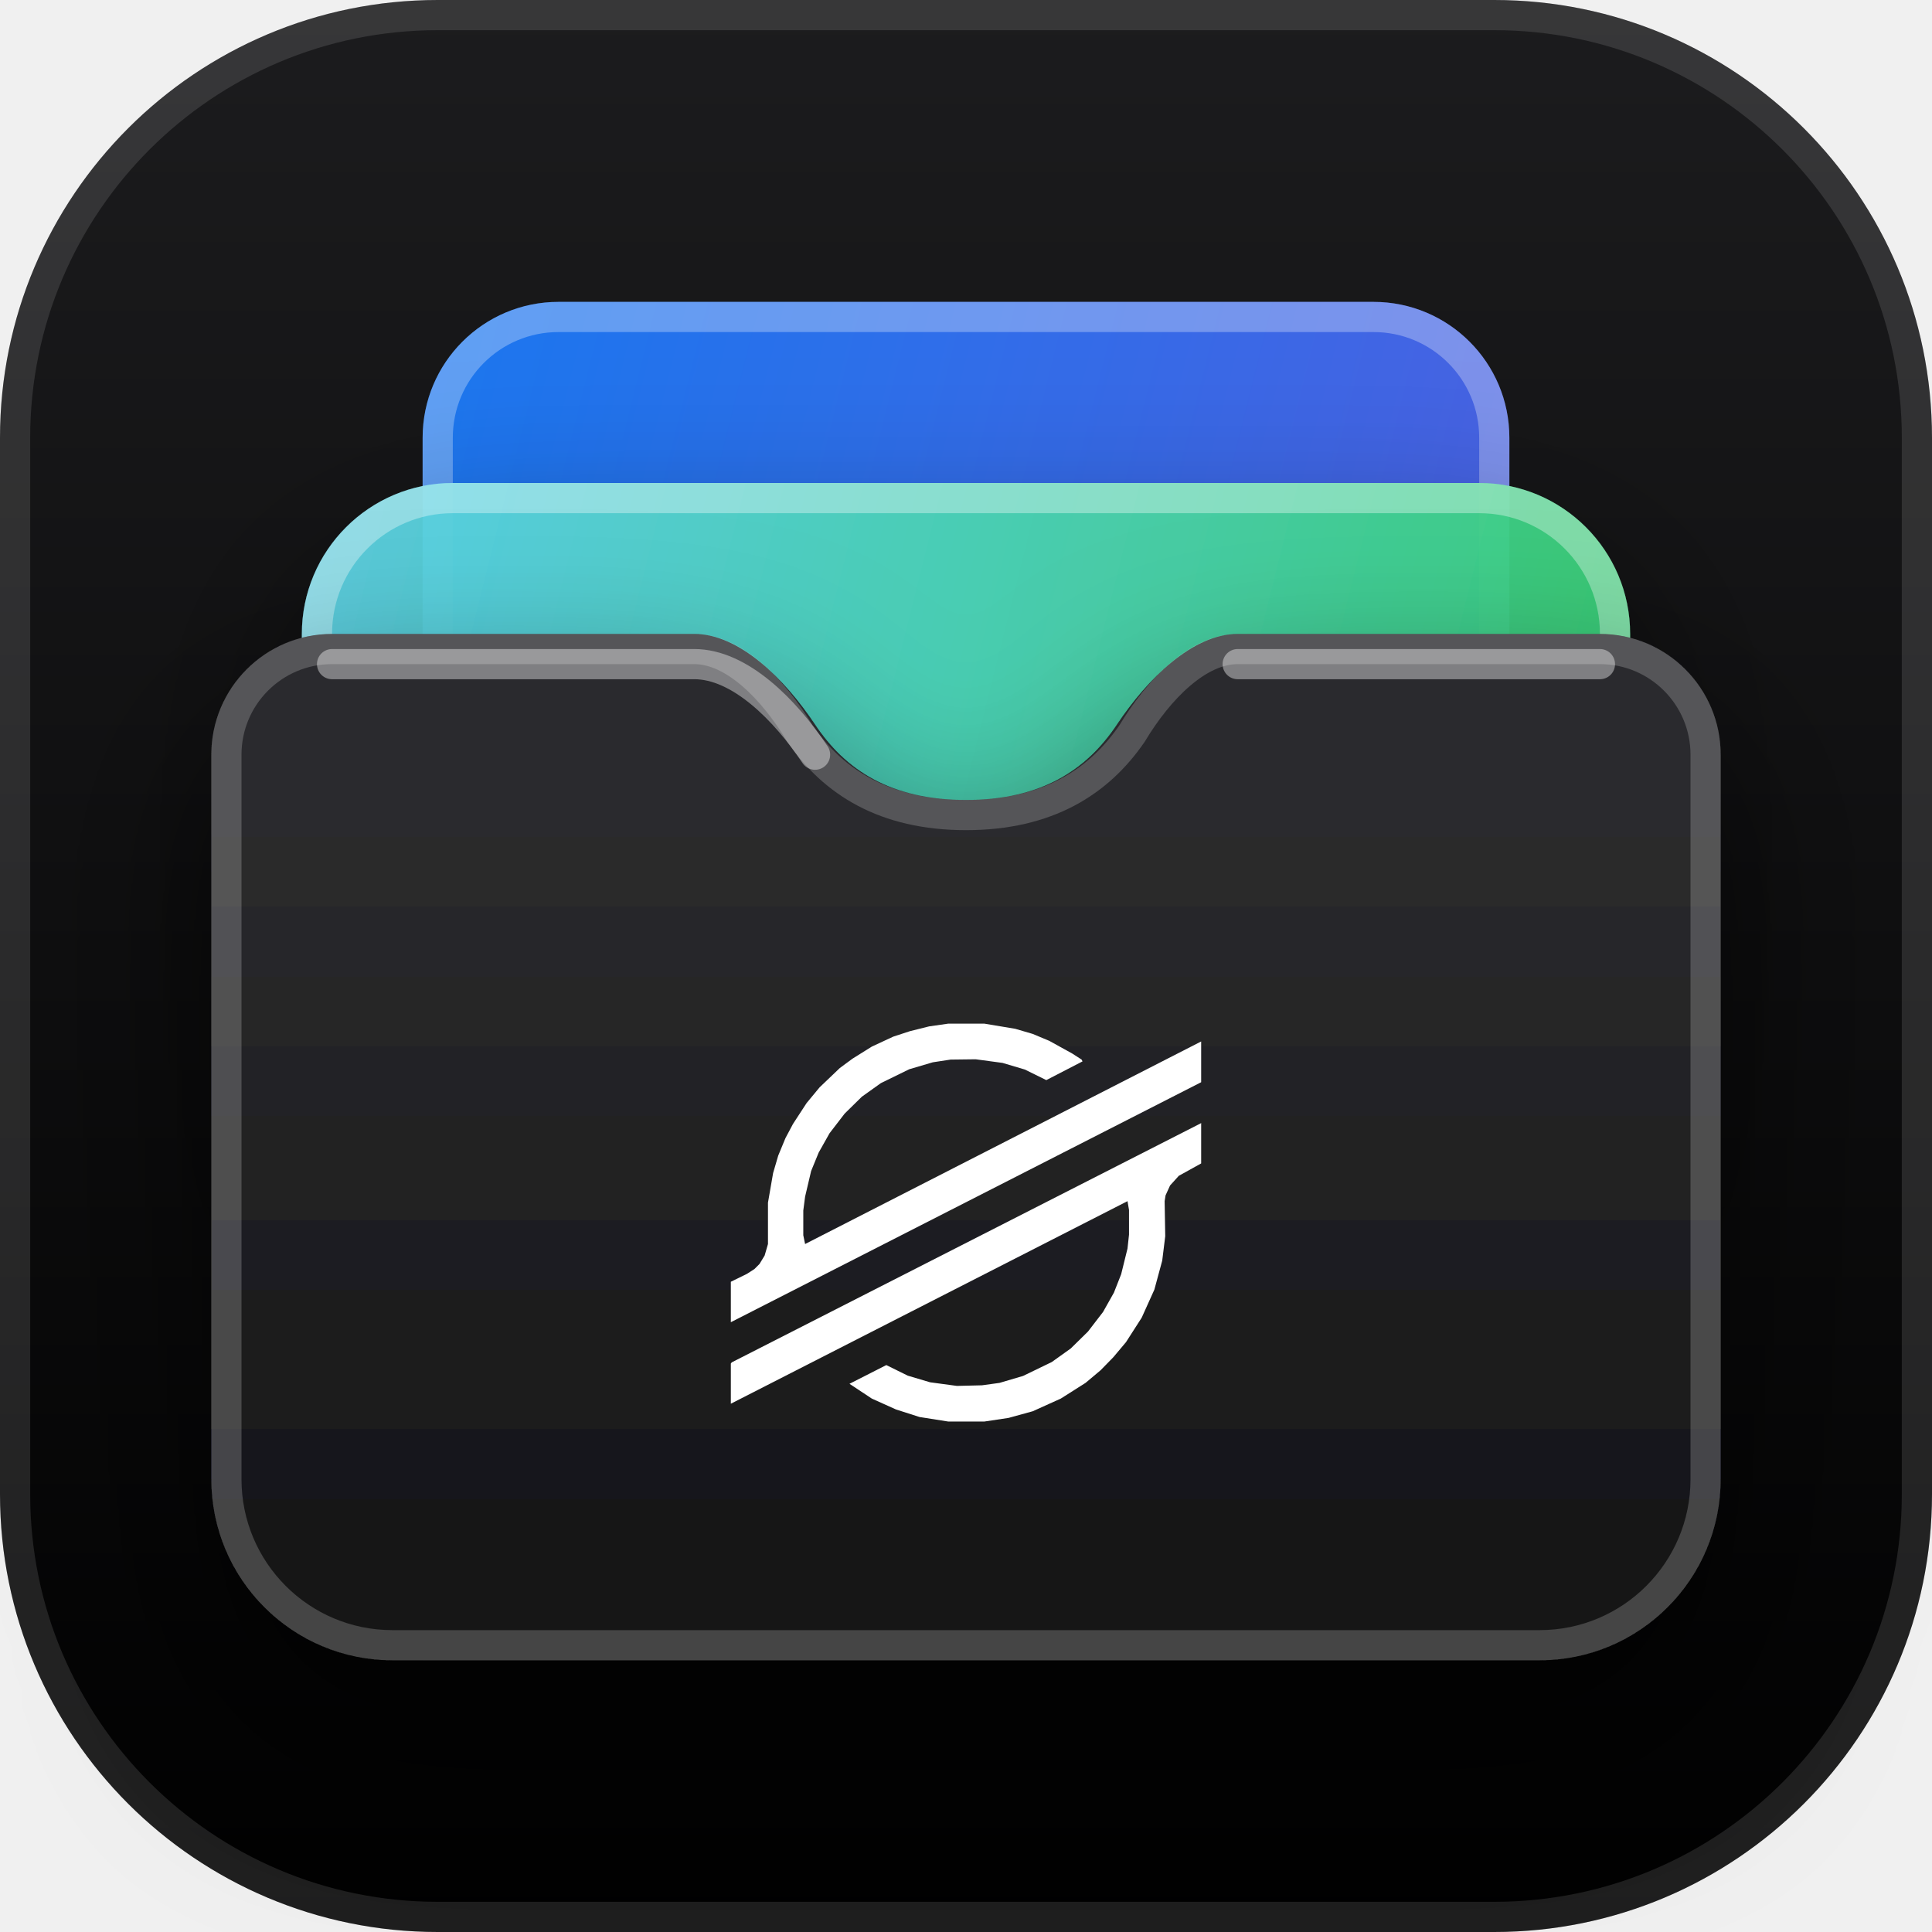
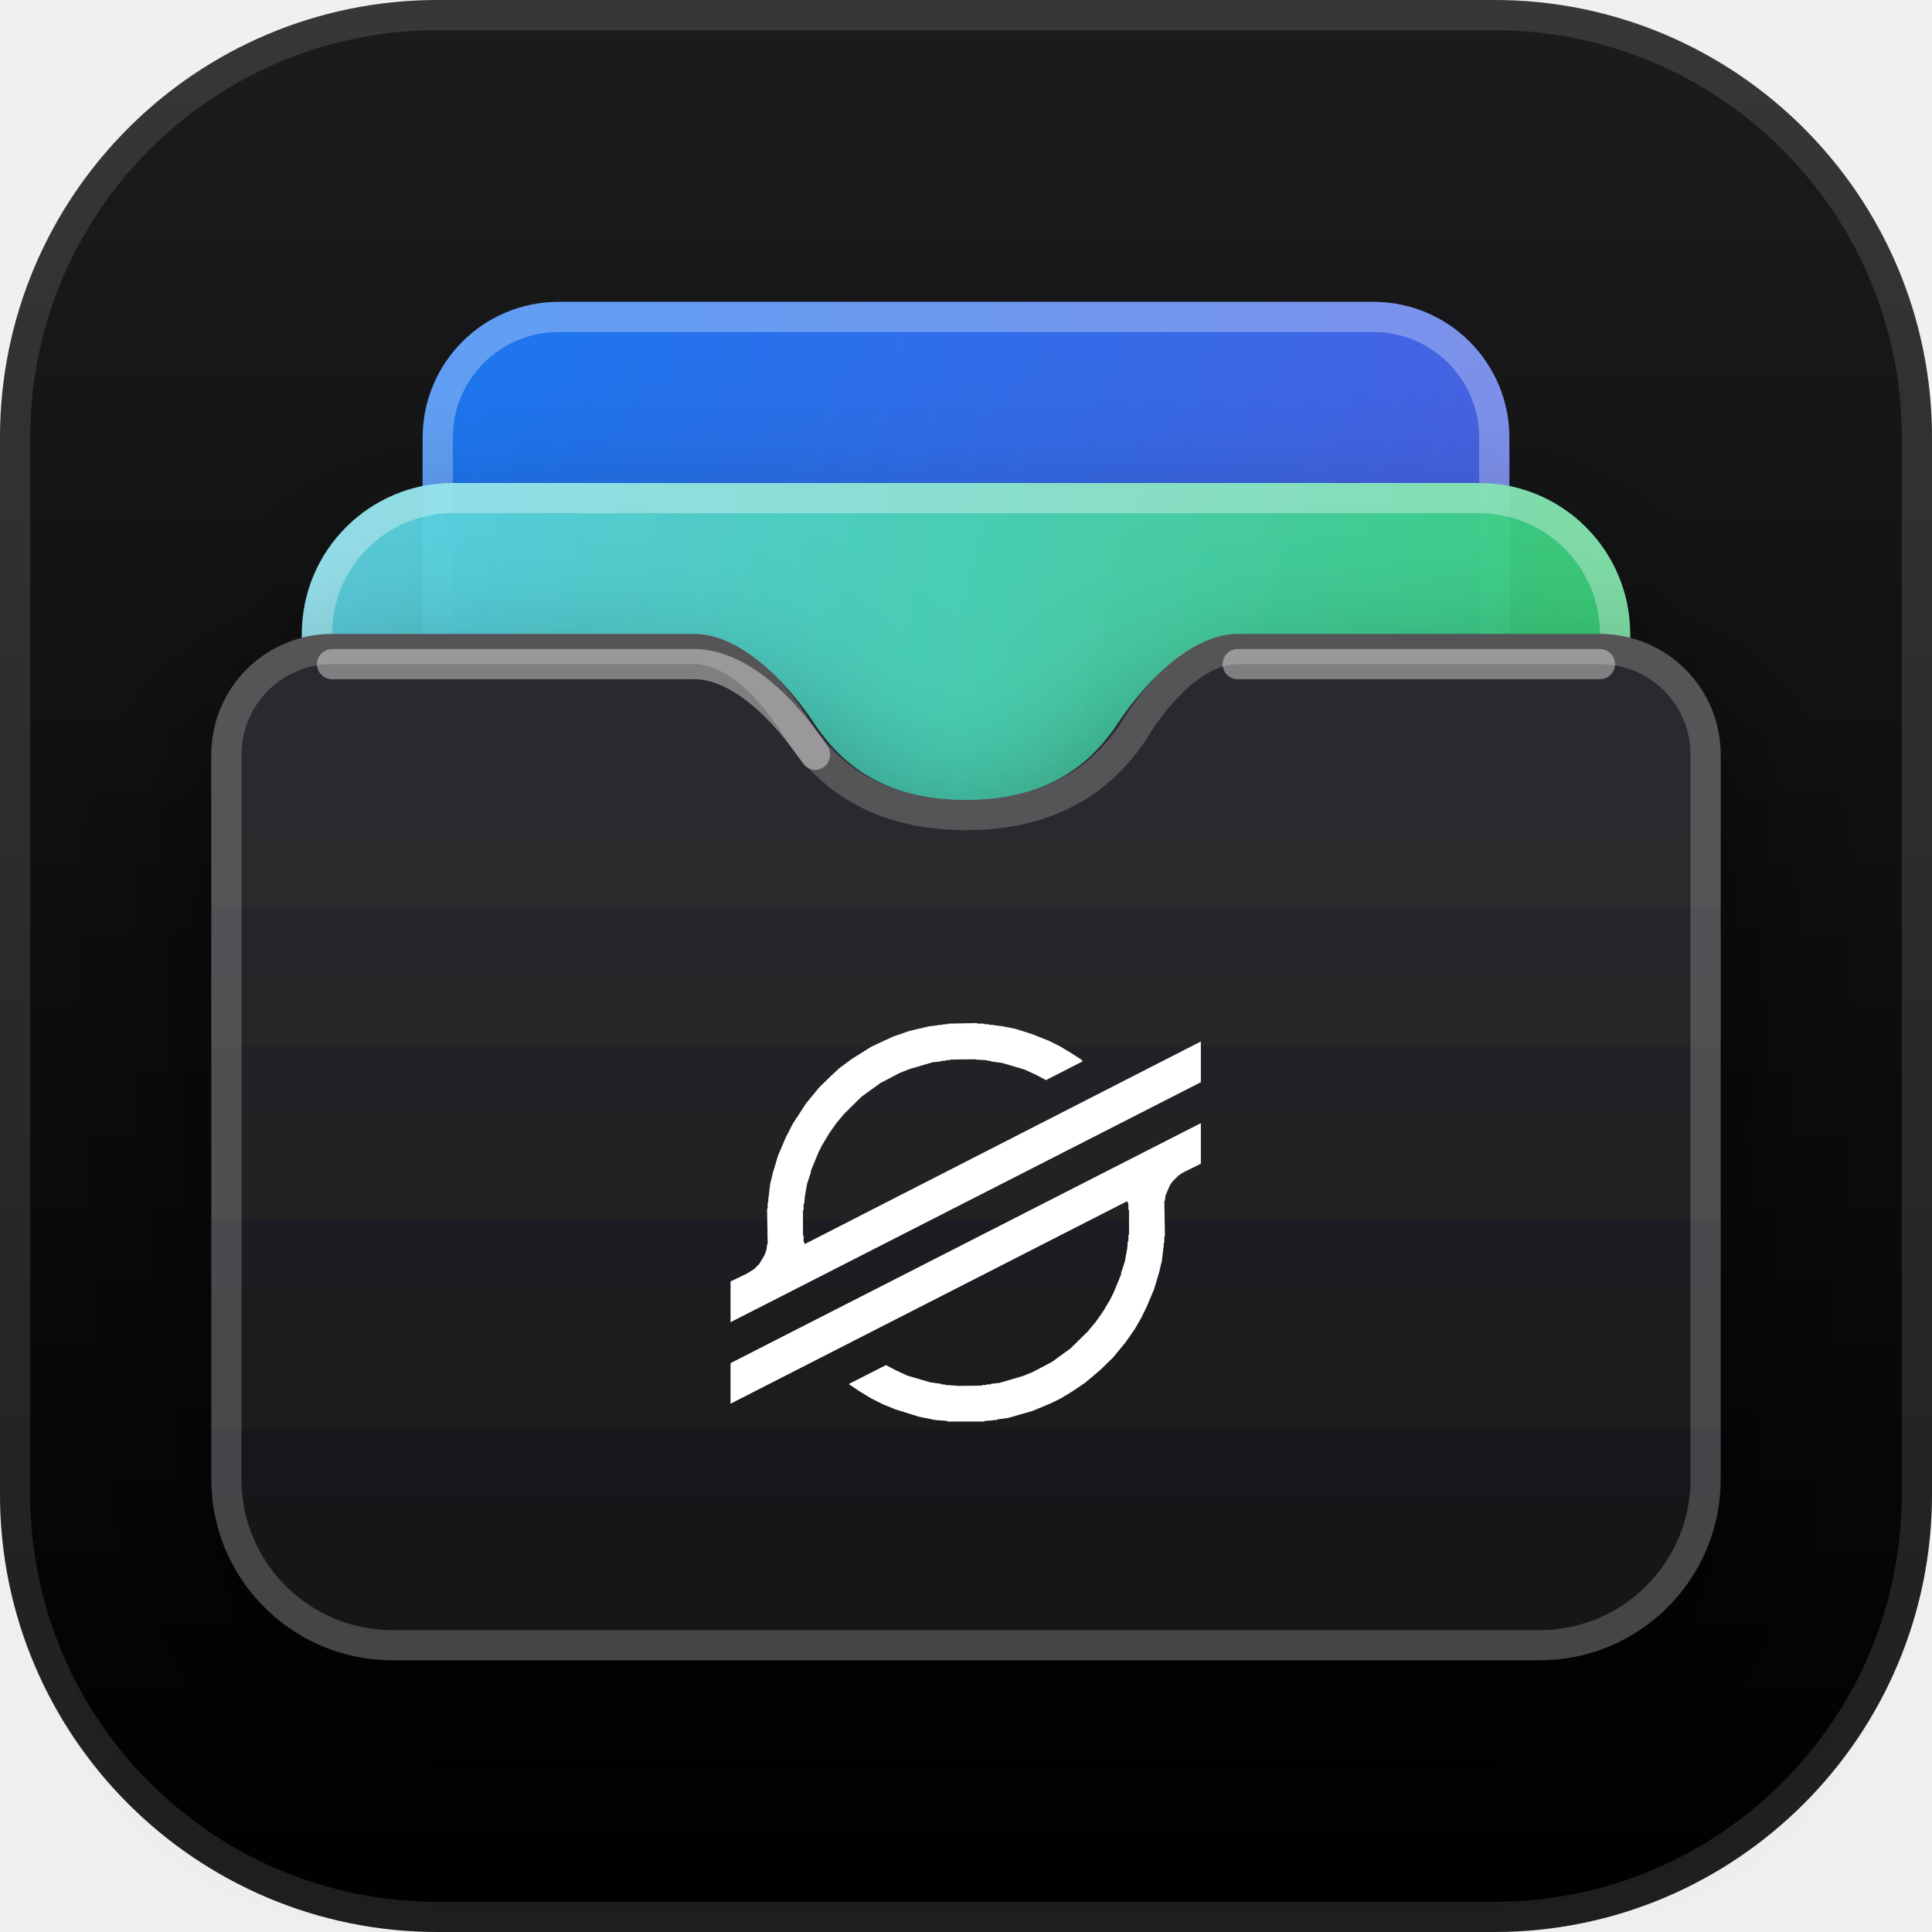
<svg xmlns="http://www.w3.org/2000/svg" viewBox="0 0 64 64" fill="none">
  <defs>
    <linearGradient id="bg-grad" x1="32" y1="0" x2="32" y2="64" gradientUnits="userSpaceOnUse">
      <stop offset="0%" stop-color="#1c1c1e" />
      <stop offset="100%" stop-color="#000000" />
    </linearGradient>
    <linearGradient id="card-top-grad" x1="0" y1="12" x2="64" y2="28" gradientUnits="userSpaceOnUse">
      <stop offset="0%" stop-color="#0A84FF" />
      <stop offset="100%" stop-color="#5E5CE6" />
    </linearGradient>
    <linearGradient id="card-mid-grad" x1="0" y1="18" x2="64" y2="34" gradientUnits="userSpaceOnUse">
      <stop offset="0%" stop-color="#64D2FF" />
      <stop offset="100%" stop-color="#30D158" />
    </linearGradient>
    <linearGradient id="pouch-grad" x1="32" y1="26" x2="32" y2="56" gradientUnits="userSpaceOnUse">
      <stop offset="0%" stop-color="#2c2c2e" />
      <stop offset="100%" stop-color="#121214" />
    </linearGradient>
    <filter id="shadow" x="0" y="4" width="64" height="60" filterUnits="userSpaceOnUse" color-interpolation-filters="sRGB">
      <feDropShadow dx="0" dy="3" stdDeviation="3" flood-color="#000000" flood-opacity="0.6" />
    </filter>
  </defs>
  <rect width="64" height="64" rx="14.5" fill="url(#bg-grad)" />
  <rect x="0.5" y="0.5" width="63" height="63" rx="14" stroke="rgba(255,255,255,0.12)" stroke-width="1" />
  <rect x="14" y="10" width="36" height="24" rx="4.5" fill="url(#card-top-grad)" opacity="0.95" />
  <rect x="14.5" y="10.5" width="35" height="23" rx="4" stroke="rgba(255,255,255,0.3)" stroke-width="1" />
  <rect x="10" y="16" width="44" height="24" rx="5" fill="url(#card-mid-grad)" opacity="0.95" filter="url(#shadow)" />
  <rect x="10.5" y="16.5" width="43" height="23" rx="4.5" stroke="rgba(255,255,255,0.35)" stroke-width="1" />
  <path d="M7 25C7 22.791 8.791 21 11 21H23C24.5 21 26 22.5 27 24C28 25.5 29.5 26.5 32 26.5C34.5 26.5 36 25.5 37 24C38 22.5 39.5 21 41 21H53C55.209 21 57 22.791 57 25V49C57 52.314 54.314 55 51 55H13C9.686 55 7 52.314 7 49V25Z" fill="url(#pouch-grad)" filter="url(#shadow)" />
  <path d="M7.5 25C7.5 23.067 9.067 21.5 11 21.5H23C24.3 21.5 25.6 22.8 26.5 24.3C27.6 25.9 29.3 27 32 27C34.7 27 36.4 25.9 37.5 24.3C38.4 22.8 39.7 21.5 41 21.5H53C54.933 21.5 56.5 23.067 56.5 25V49C56.5 52.038 54.038 54.5 51 54.5H13C9.962 54.5 7.5 52.038 7.5 49V25Z" stroke="rgba(255,255,255,0.2)" stroke-width="1" />
  <path d="M11 22H23C24.5 22 26 23.5 27 25" stroke="rgba(255,255,255,0.4)" stroke-width="1" stroke-linecap="round" />
  <path d="M41 22H53" stroke="rgba(255,255,255,0.4)" stroke-width="1" stroke-linecap="round" />
  <g fill="#FFFFFF">
-     <path d="M 31.41 33.91 L 30.78 34 L 30.14 34.16 L 29.59 34.34 L 28.88 34.67 L 28.24 35.07 L 27.82 35.38 L 27.15 36.02 L 26.72 36.54 L 26.27 37.23 L 26.02 37.7 L 25.78 38.28 L 25.61 38.86 L 25.44 39.84 L 25.44 41.21 L 25.33 41.59 L 25.16 41.87 L 24.99 42.04 L 24.74 42.2 L 24.21 42.46 L 24.21 43.8 L 39.79 35.85 L 39.79 34.5 L 26.67 41.21 L 26.61 40.92 L 26.61 40.1 L 26.67 39.64 L 26.87 38.79 L 27.12 38.18 L 27.48 37.54 L 27.98 36.89 L 28.55 36.33 L 29.18 35.88 L 30.12 35.42 L 30.9 35.19 L 31.49 35.1 L 32.32 35.09 L 33.21 35.21 L 33.95 35.43 L 34.66 35.78 L 35.86 35.16 L 35.83 35.1 L 35.52 34.9 L 34.76 34.48 L 34.21 34.25 L 33.63 34.08 L 32.61 33.91 L 31.42 33.91 Z" />
-     <path d="M 39.78 37.21 L 24.24 45.13 L 24.21 45.17 L 24.21 46.5 L 37.35 39.79 L 37.4 40.08 L 37.4 40.9 L 37.35 41.36 L 37.14 42.21 L 36.9 42.82 L 36.54 43.46 L 36.04 44.11 L 35.47 44.67 L 34.84 45.12 L 33.89 45.58 L 33.11 45.81 L 32.53 45.89 L 31.7 45.91 L 30.81 45.79 L 30.07 45.57 L 29.36 45.22 L 28.14 45.84 L 28.88 46.33 L 29.68 46.69 L 30.46 46.94 L 31.41 47.09 L 32.61 47.09 L 33.41 46.97 L 34.21 46.75 L 35.14 46.33 L 35.96 45.81 L 36.46 45.39 L 36.88 44.96 L 37.3 44.46 L 37.82 43.65 L 38.24 42.72 L 38.5 41.76 L 38.6 40.95 L 38.58 39.79 L 38.61 39.6 L 38.76 39.27 L 39.05 38.95 L 39.79 38.54 L 39.79 37.2 Z" />
+     <path d="M 31.39 33.91 L 31.38 33.93 L 31.24 33.93 L 31.22 33.95 L 31.1 33.95 L 31.08 33.96 L 30.77 34 L 30.13 34.15 L 29.58 34.34 L 28.87 34.67 L 28.23 35.07 L 27.81 35.38 L 27.56 35.61 L 27.14 36.02 L 26.71 36.54 L 26.26 37.23 L 26.02 37.7 L 25.77 38.29 L 25.6 38.86 L 25.51 39.24 L 25.46 39.67 L 25.45 39.69 L 25.45 39.83 L 25.43 39.84 L 25.43 40.03 L 25.41 40.05 L 25.43 41.21 L 25.41 41.23 L 25.39 41.4 L 25.32 41.59 L 25.15 41.87 L 24.98 42.04 L 24.74 42.19 L 24.2 42.45 L 24.2 43.8 L 39.78 35.85 L 39.78 34.5 L 26.66 41.21 L 26.62 41.11 L 26.62 40.93 L 26.6 40.92 L 26.6 40.1 L 26.62 40.08 L 26.62 39.89 L 26.64 39.88 L 26.66 39.64 L 26.74 39.2 L 26.86 38.84 L 26.86 38.79 L 27.11 38.18 L 27.23 37.94 L 27.47 37.54 L 27.71 37.2 L 27.97 36.89 L 28.54 36.33 L 29.16 35.88 L 29.79 35.55 L 30.11 35.42 L 30.89 35.19 L 31.17 35.16 L 31.19 35.14 L 31.31 35.14 L 31.33 35.12 L 31.46 35.12 L 31.48 35.1 L 32.31 35.09 L 32.33 35.1 L 32.69 35.12 L 32.71 35.14 L 32.81 35.14 L 32.83 35.16 L 33.19 35.21 L 33.94 35.43 L 34.33 35.61 L 34.65 35.78 L 35.86 35.16 L 35.82 35.1 L 35.51 34.9 L 35.13 34.67 L 34.75 34.48 L 34.2 34.26 L 33.63 34.08 L 33.23 34 L 32.92 33.96 L 32.9 33.95 L 32.78 33.95 L 32.76 33.93 L 32.62 33.93 L 32.61 33.91 L 32.38 33.91 L 32.36 33.89 L 31.41 33.91 Z" />
+     <path d="M 39.77 37.21 L 24.23 45.14 L 24.2 45.17 L 24.2 46.5 L 37.34 39.79 L 37.38 39.89 L 37.38 40.07 L 37.4 40.08 L 37.4 40.9 L 37.38 40.92 L 37.38 41.11 L 37.36 41.12 L 37.34 41.36 L 37.26 41.8 L 37.14 42.16 L 37.14 42.21 L 36.89 42.82 L 36.77 43.06 L 36.53 43.46 L 36.29 43.8 L 36.03 44.11 L 35.46 44.67 L 34.84 45.12 L 34.21 45.45 L 33.89 45.58 L 33.11 45.81 L 32.83 45.84 L 32.81 45.86 L 32.69 45.86 L 32.67 45.88 L 32.54 45.88 L 32.52 45.9 L 31.69 45.91 L 31.67 45.9 L 31.31 45.88 L 31.29 45.86 L 31.19 45.86 L 31.17 45.84 L 30.81 45.79 L 30.06 45.57 L 29.67 45.39 L 29.35 45.22 L 28.13 45.84 L 28.13 45.86 L 28.49 46.1 L 28.87 46.33 L 29.25 46.52 L 29.67 46.69 L 30.44 46.93 L 30.98 47.04 L 31.38 47.07 L 31.39 47.09 L 32.61 47.09 L 32.62 47.07 L 32.9 47.05 L 32.92 47.04 L 33.02 47.04 L 33.04 47.02 L 33.4 46.97 L 34.2 46.74 L 34.78 46.5 L 35.13 46.33 L 35.51 46.1 L 35.94 45.81 L 36.44 45.39 L 36.88 44.96 L 37.29 44.46 L 37.59 44.03 L 37.81 43.65 L 37.98 43.3 L 38.23 42.71 L 38.4 42.14 L 38.49 41.76 L 38.54 41.33 L 38.55 41.31 L 38.55 41.17 L 38.57 41.16 L 38.57 40.97 L 38.59 40.95 L 38.57 39.79 L 38.59 39.77 L 38.61 39.6 L 38.75 39.27 L 38.83 39.15 L 39.04 38.94 L 39.19 38.84 L 39.78 38.55 L 39.78 37.2 Z" />
  </g>
</svg>
